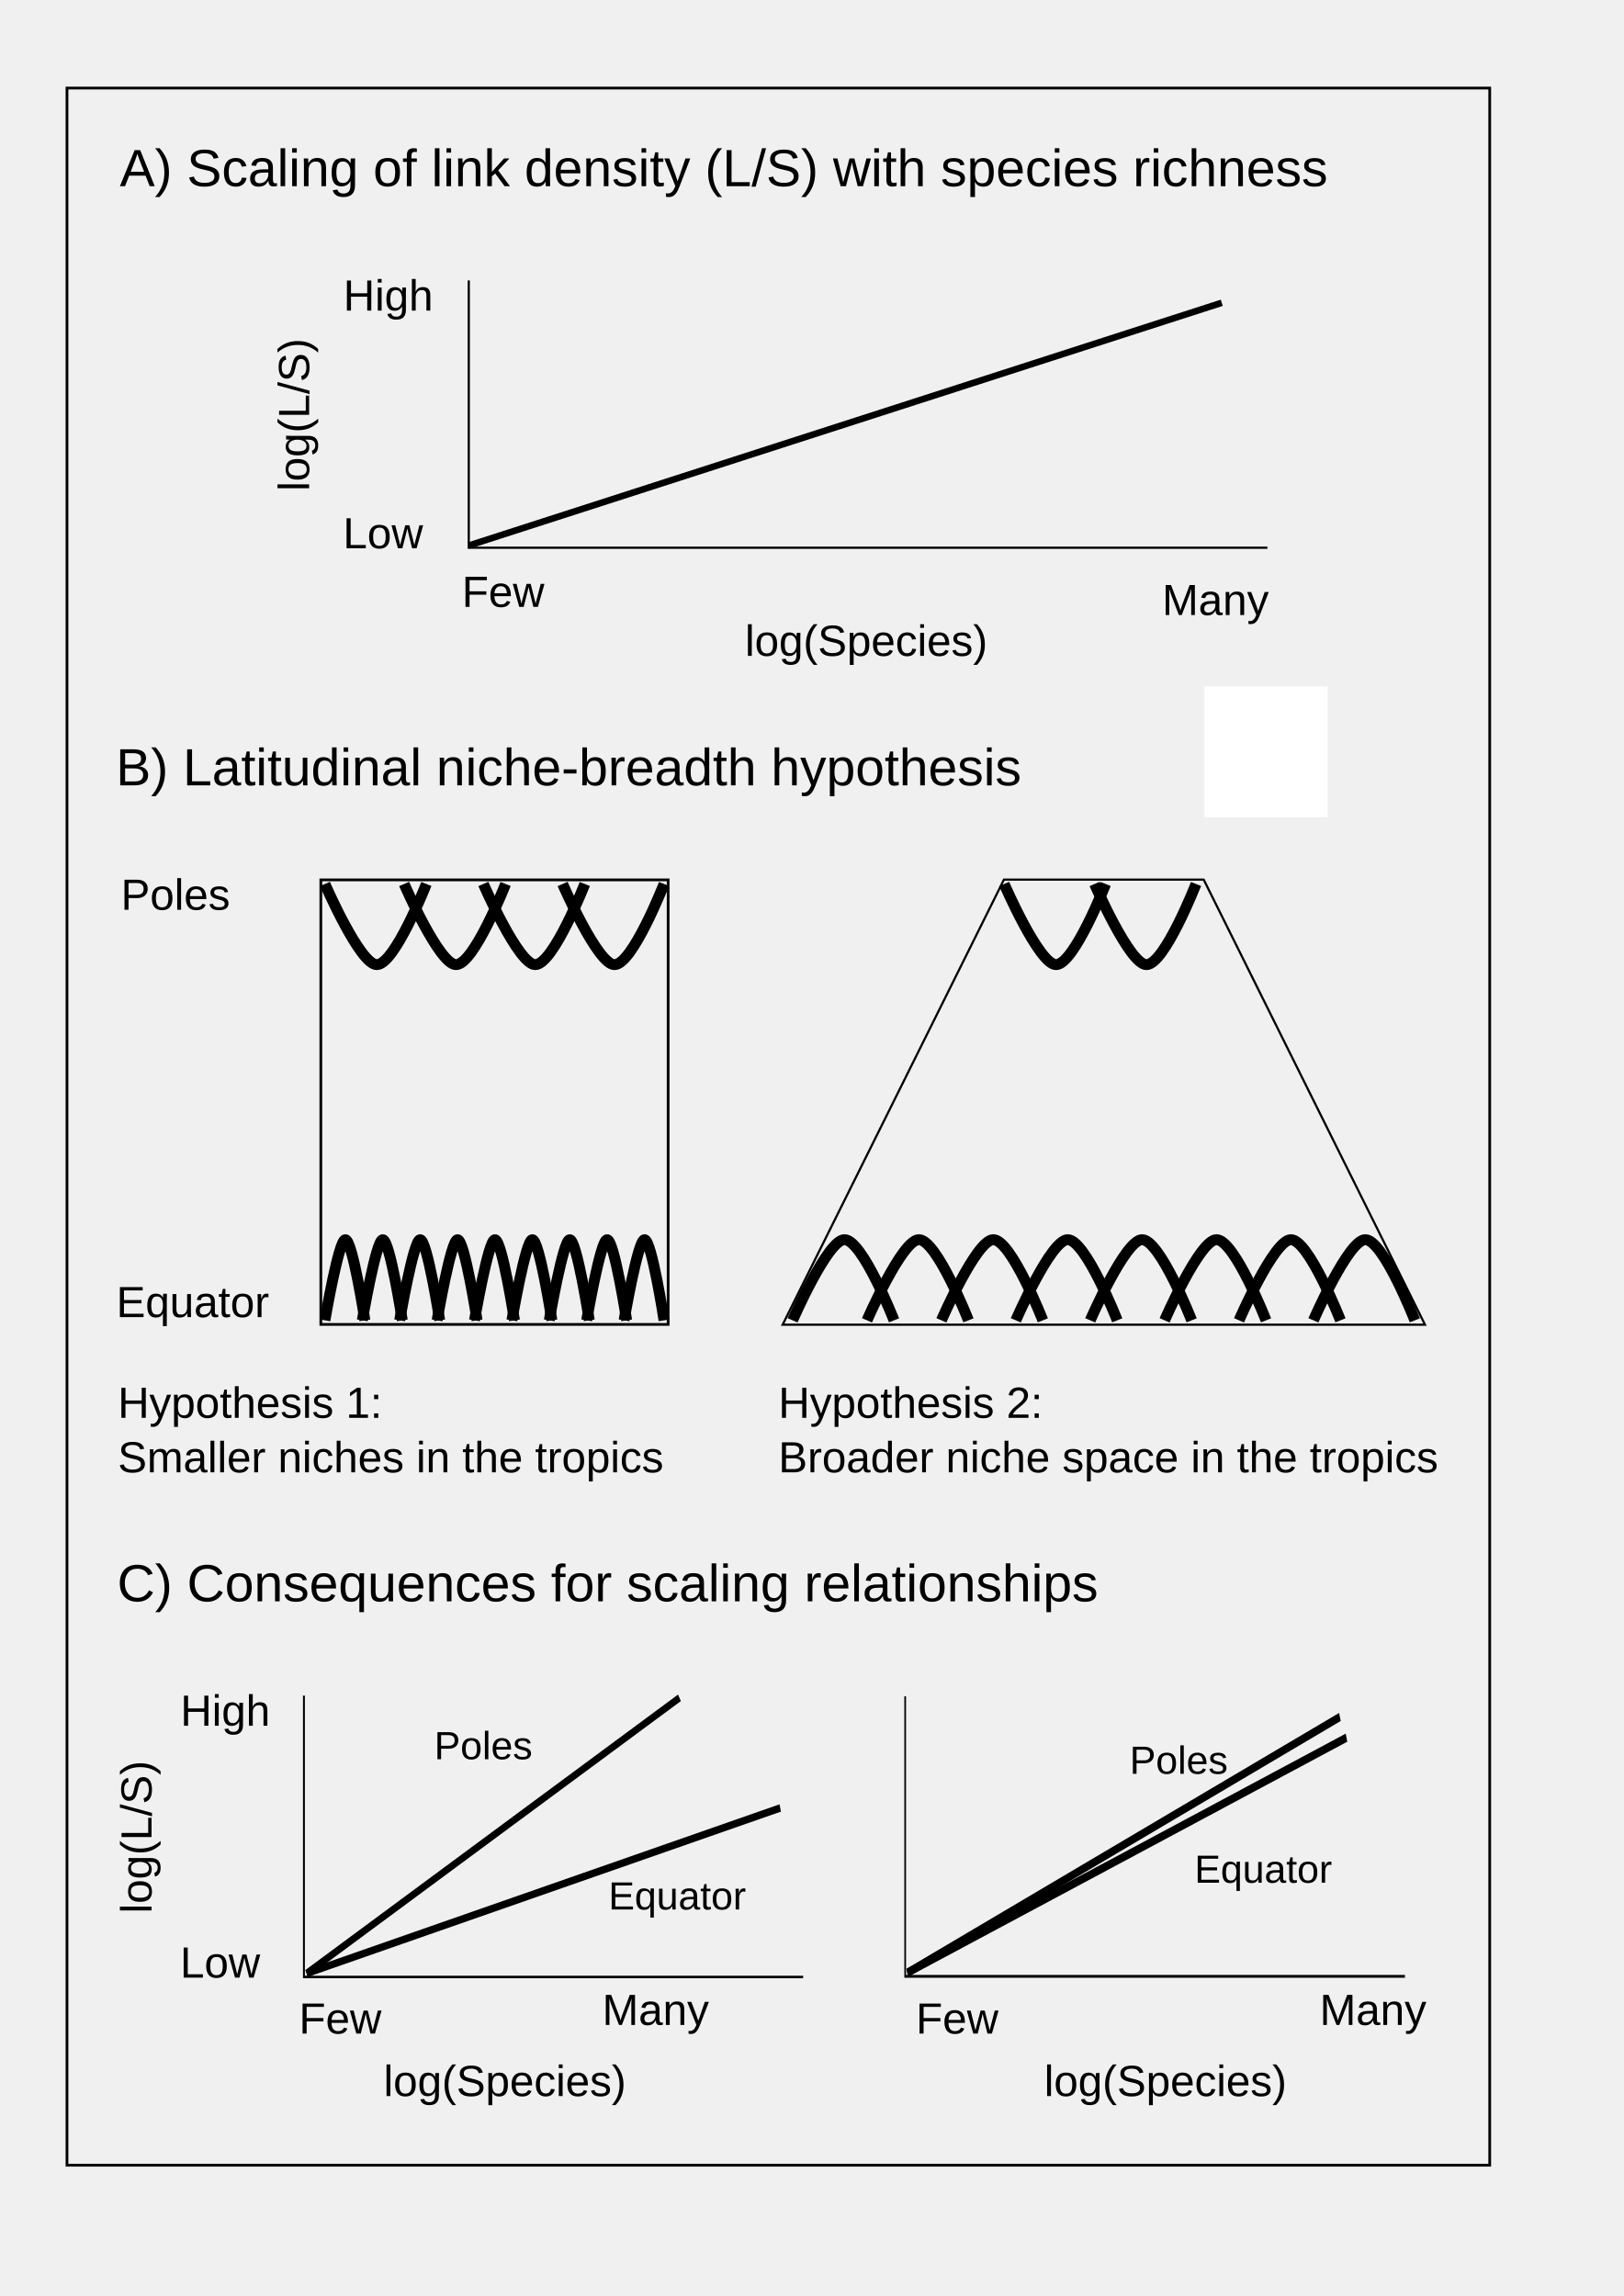
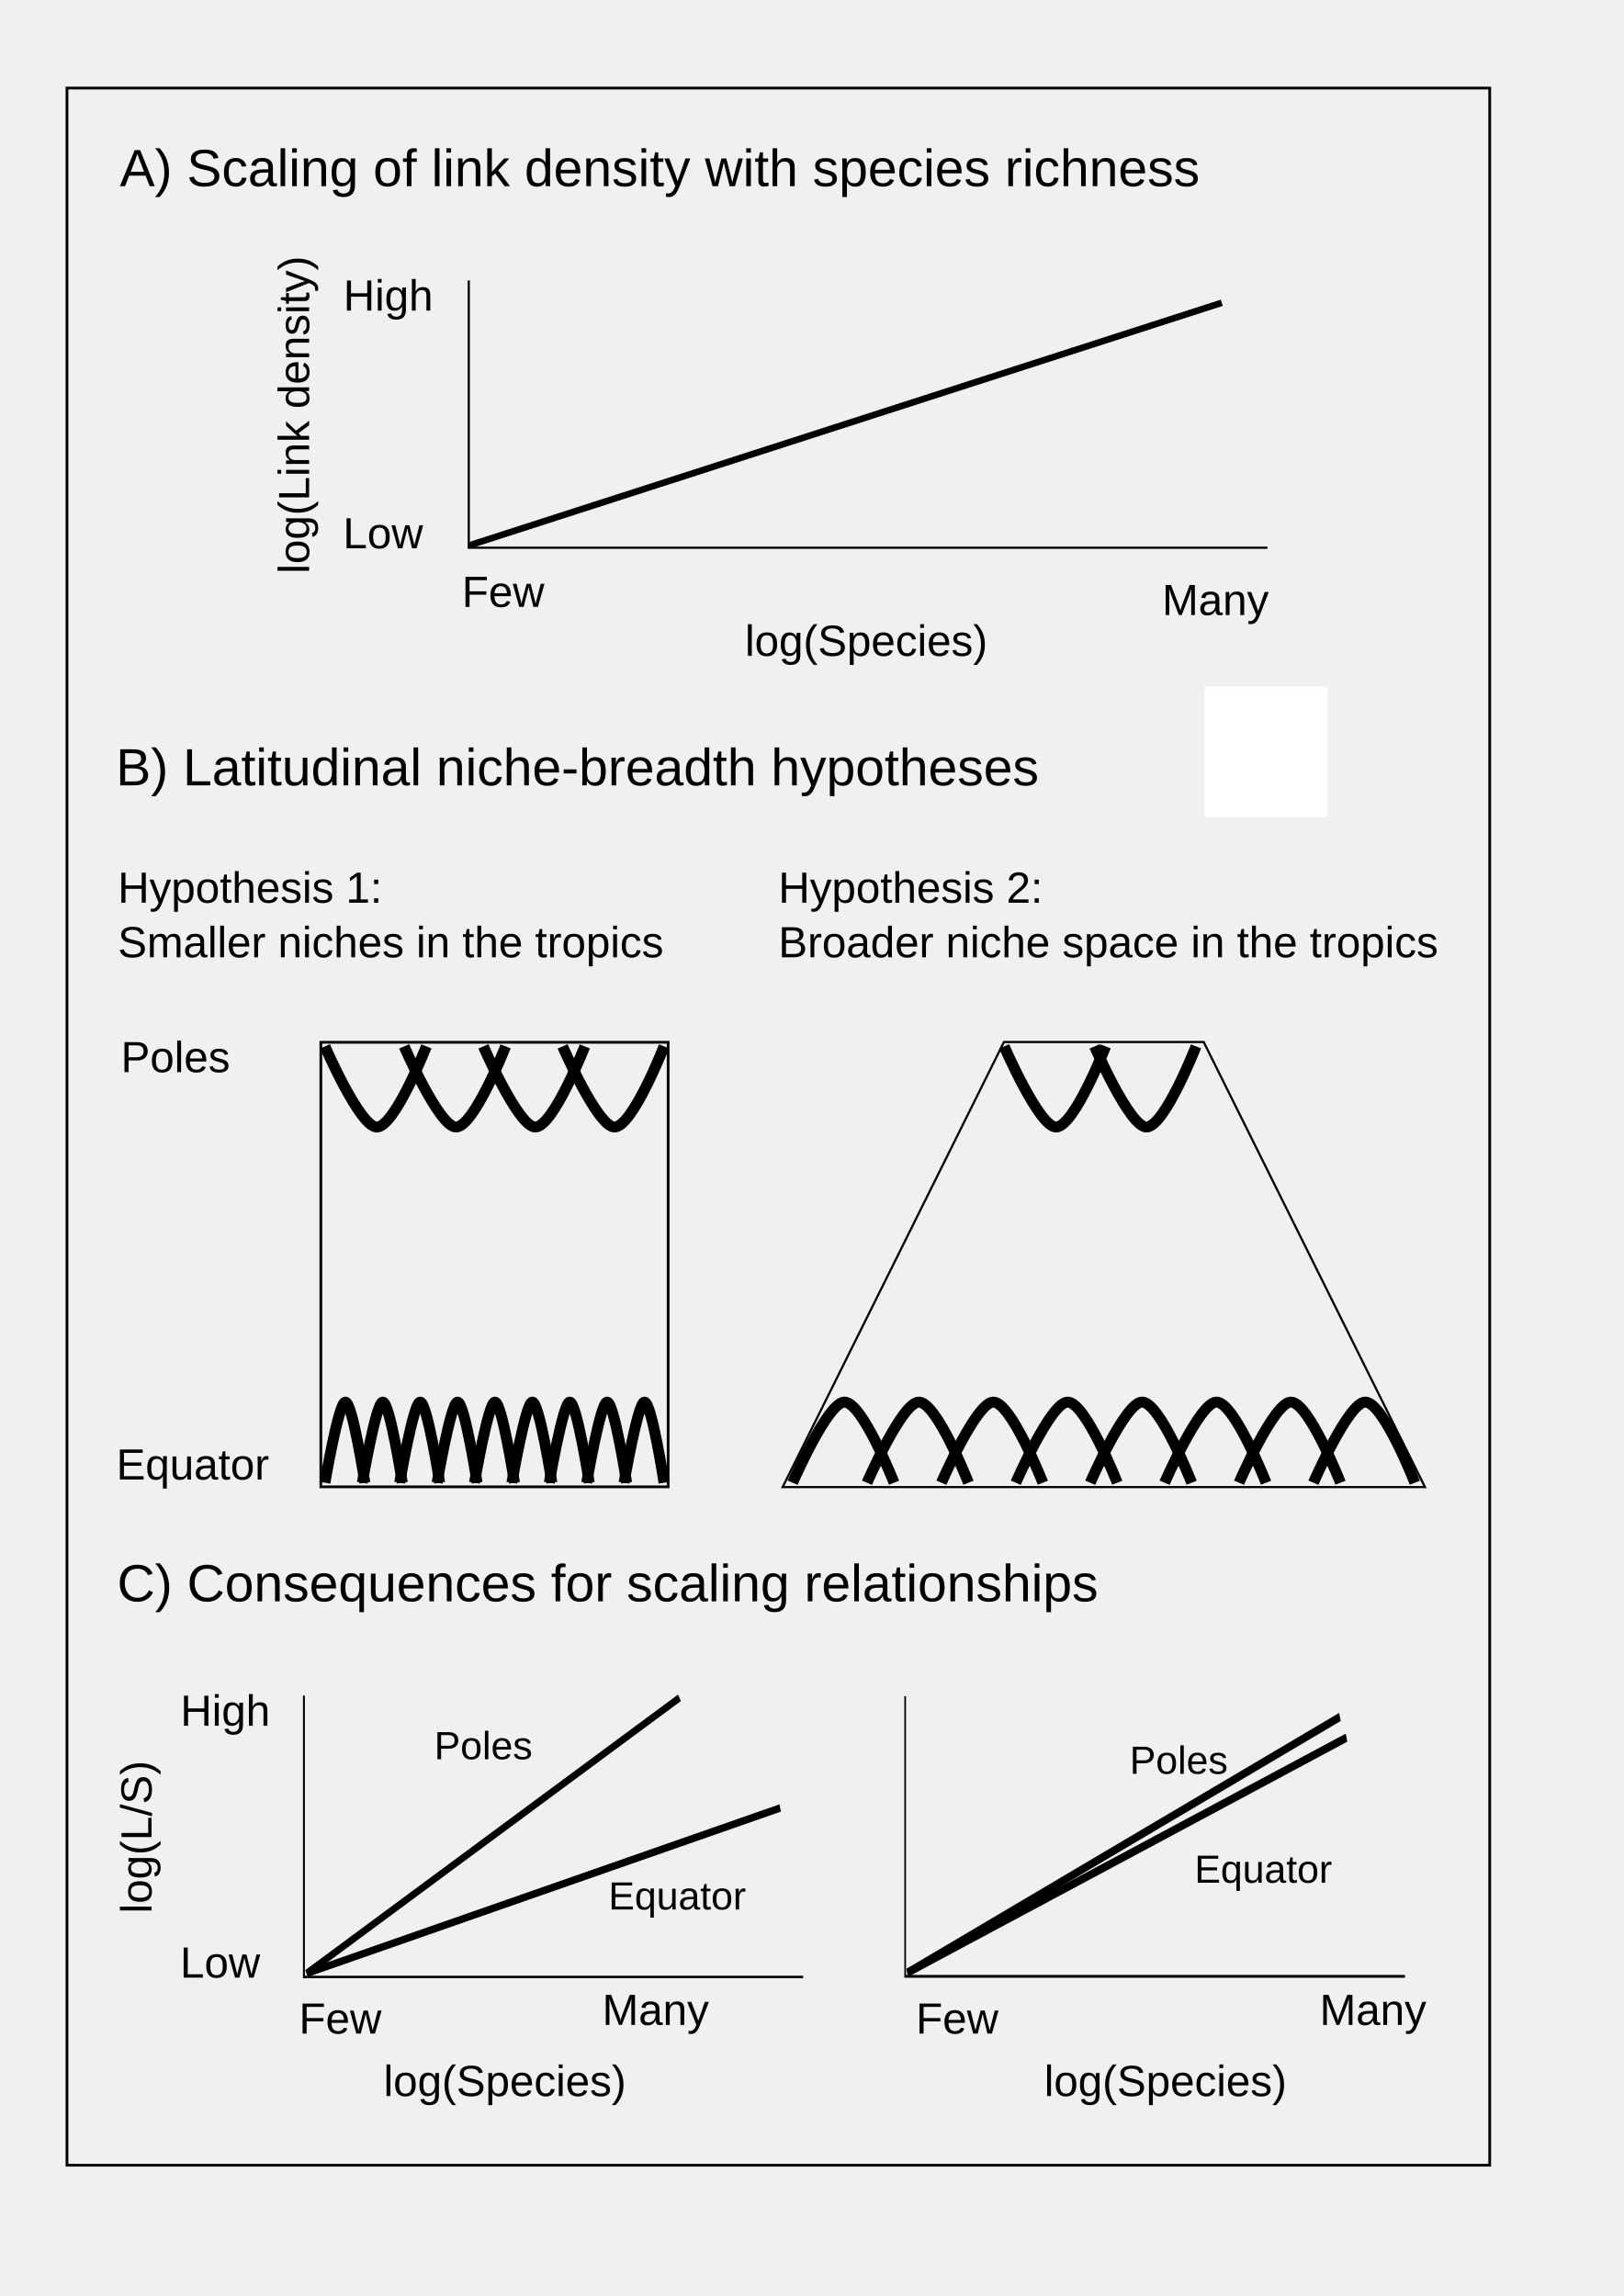
<svg xmlns="http://www.w3.org/2000/svg" width="744.094" height="1052.362" id="svg2" version="1.1">
  <defs id="defs4">
    <marker orient="auto" refY="0.0" refX="0.0" id="Arrow1Send" style="overflow:visible;">
      <path id="path4469" d="M 0.0,0.0 L 5.0,-5.0 L -12.5,0.0 L 5.0,5.0 L 0.0,0.0 z " style="fill-rule:evenodd;stroke:#000000;stroke-width:1.0pt;" transform="scale(0.2) rotate(180) translate(6,0)" />
    </marker>
    <marker orient="auto" refY="0.0" refX="0.0" id="Arrow1Mend" style="overflow:visible;">
      <path id="path4463" d="M 0.0,0.0 L 5.0,-5.0 L -12.5,0.0 L 5.0,5.0 L 0.0,0.0 z " style="fill-rule:evenodd;stroke:#000000;stroke-width:1.0pt;" transform="scale(0.4) rotate(180) translate(10,0)" />
    </marker>
    <marker orient="auto" refY="0" refX="0" id="Arrow1Send-9" style="overflow:visible">
      <path id="path4469-0" d="M 0,0 5,-5 -12.5,0 5,5 0,0 z" style="fill-rule:evenodd;stroke:#000000;stroke-width:1pt" transform="matrix(-0.2,0,0,-0.2,-1.2,0)" />
    </marker>
  </defs>
  <g id="layer1">
    <rect style="fill:none;stroke:#000000;stroke-width:1.25;stroke-miterlimit:4;stroke-opacity:1;stroke-dasharray:none;stroke-dashoffset:0" id="rect2985" width="652" height="952.056" x="30.698" y="40.362" />
    <text xml:space="preserve" style="font-size:40px;font-style:normal;font-variant:normal;font-weight:normal;font-stretch:normal;line-height:125%;letter-spacing:0px;word-spacing:0px;fill:#000000;fill-opacity:1;stroke:none;font-family:Arial;-inkscape-font-specification:Arial" x="53.132" y="359.953" id="text3019">
-       <tspan id="tspan3021" x="53.132" y="359.953" style="font-size:24px">B) Latitudinal niche-breadth hypothesis</tspan>
+       <tspan id="tspan3021" x="53.132" y="359.953" style="font-size:24px">B) Latitudinal niche-breadth hypotheses</tspan>
    </text>
    <text xml:space="preserve" style="font-size:40px;font-style:normal;font-variant:normal;font-weight:normal;font-stretch:normal;line-height:125%;letter-spacing:0px;word-spacing:0px;fill:#000000;fill-opacity:1;stroke:none;font-family:Arial;-inkscape-font-specification:Arial" x="54.925" y="85.327" id="text3191">
-       <tspan id="tspan3193" x="54.925" y="85.327" style="font-size:24px">A) Scaling of link density (L/S) with species richness</tspan>
+       <tspan id="tspan3193" x="54.925" y="85.327" style="font-size:24px">A) Scaling of link density with species richness</tspan>
    </text>
-     <g id="g4670" transform="translate(15.3238,13.45988)">
-       <text id="text3107-6" y="287.149" x="326.085" style="font-size:40px;font-style:normal;font-variant:normal;font-weight:normal;font-stretch:normal;line-height:125%;letter-spacing:0px;word-spacing:0px;fill:#000000;fill-opacity:1;stroke:none;font-family:Arial;-inkscape-font-specification:Arial" xml:space="preserve">
-         <tspan style="font-size:20px" y="287.149" x="326.085" id="tspan3109-1">log(Species)</tspan>
-       </text>
-       <text id="text2999-8" y="268.438" x="517.228" style="font-size:40px;font-style:normal;font-variant:normal;font-weight:normal;font-stretch:normal;line-height:125%;letter-spacing:0px;word-spacing:0px;fill:#000000;fill-opacity:1;stroke:none;font-family:Arial;-inkscape-font-specification:Arial" xml:space="preserve">
-         <tspan style="font-size:20px" y="268.438" x="517.228" id="tspan3001-2">Many</tspan>
-       </text>
-       <text id="text3003-4" y="264.698" x="196.357" style="font-size:40px;font-style:normal;font-variant:normal;font-weight:normal;font-stretch:normal;line-height:125%;letter-spacing:0px;word-spacing:0px;fill:#000000;fill-opacity:1;stroke:none;font-family:Arial;-inkscape-font-specification:Arial" xml:space="preserve">
-         <tspan style="font-size:20px" y="264.698" x="196.357" id="tspan3005-5">Few</tspan>
-       </text>
-       <text id="text3007-1" y="237.853" x="141.864" style="font-size:40px;font-style:normal;font-variant:normal;font-weight:normal;font-stretch:normal;line-height:125%;letter-spacing:0px;word-spacing:0px;fill:#000000;fill-opacity:1;stroke:none;font-family:Arial;-inkscape-font-specification:Arial" xml:space="preserve">
-         <tspan style="font-size:20px" y="237.853" x="141.864" id="tspan3009-7">Low</tspan>
-       </text>
-       <text id="text3011-1" y="128.897" x="142.02" style="font-size:40px;font-style:normal;font-variant:normal;font-weight:normal;font-stretch:normal;line-height:125%;letter-spacing:0px;word-spacing:0px;fill:#000000;fill-opacity:1;stroke:none;font-family:Arial;-inkscape-font-specification:Arial" xml:space="preserve">
-         <tspan style="font-size:20px" y="128.897" x="142.02" id="tspan3013-1">High</tspan>
-       </text>
-       <g id="g4662">
-         <path style="fill:none;stroke:#000000;stroke-width:1px;stroke-linecap:butt;stroke-linejoin:miter;stroke-opacity:1" d="m 199.498,115.08 0,122.507 366,0" id="path2995-2" />
-         <path style="fill:none;stroke:#000000;stroke-width:3;stroke-linecap:butt;stroke-linejoin:miter;stroke-miterlimit:4;stroke-opacity:1;stroke-dasharray:none" d="M 544.568,125.32 199.498,236.588" id="path3015-7" />
-       </g>
-       <text transform="matrix(0,-1,1,0,0,0)" id="text3107-6-3" y="126.336" x="-211.661" style="font-size:40px;font-style:normal;font-variant:normal;font-weight:normal;font-stretch:normal;line-height:125%;letter-spacing:0px;word-spacing:0px;fill:#000000;fill-opacity:1;stroke:none;font-family:Arial;-inkscape-font-specification:Arial" xml:space="preserve">
-         <tspan style="font-size:20px" y="126.336" x="-211.661" id="tspan3109-1-2">log(L/S)</tspan>
-       </text>
+     <text xml:space="preserve" style="font-size:40px;font-style:normal;font-variant:normal;font-weight:normal;font-stretch:normal;line-height:125%;letter-spacing:0px;word-spacing:0px;fill:#000000;fill-opacity:1;stroke:none;font-family:Arial;-inkscape-font-specification:Arial" x="341.409" y="300.609" id="text3107-6">
+       <tspan id="tspan3109-1" x="341.409" y="300.609" style="font-size:20px">log(Species)</tspan>
+     </text>
+     <text xml:space="preserve" style="font-size:40px;font-style:normal;font-variant:normal;font-weight:normal;font-stretch:normal;line-height:125%;letter-spacing:0px;word-spacing:0px;fill:#000000;fill-opacity:1;stroke:none;font-family:Arial;-inkscape-font-specification:Arial" x="532.552" y="281.898" id="text2999-8">
+       <tspan id="tspan3001-2" x="532.552" y="281.898" style="font-size:20px">Many</tspan>
+     </text>
+     <text xml:space="preserve" style="font-size:40px;font-style:normal;font-variant:normal;font-weight:normal;font-stretch:normal;line-height:125%;letter-spacing:0px;word-spacing:0px;fill:#000000;fill-opacity:1;stroke:none;font-family:Arial;-inkscape-font-specification:Arial" x="211.681" y="278.158" id="text3003-4">
+       <tspan id="tspan3005-5" x="211.681" y="278.158" style="font-size:20px">Few</tspan>
+     </text>
+     <text xml:space="preserve" style="font-size:40px;font-style:normal;font-variant:normal;font-weight:normal;font-stretch:normal;line-height:125%;letter-spacing:0px;word-spacing:0px;fill:#000000;fill-opacity:1;stroke:none;font-family:Arial;-inkscape-font-specification:Arial" x="157.188" y="251.313" id="text3007-1">
+       <tspan id="tspan3009-7" x="157.188" y="251.313" style="font-size:20px">Low</tspan>
+     </text>
+     <text xml:space="preserve" style="font-size:40px;font-style:normal;font-variant:normal;font-weight:normal;font-stretch:normal;line-height:125%;letter-spacing:0px;word-spacing:0px;fill:#000000;fill-opacity:1;stroke:none;font-family:Arial;-inkscape-font-specification:Arial" x="157.344" y="142.357" id="text3011-1">
+       <tspan id="tspan3013-1" x="157.344" y="142.357" style="font-size:20px">High</tspan>
+     </text>
+     <g id="g4662" transform="translate(15.3238,13.45988)">
+       <path id="path2995-2" d="m 199.498,115.08 0,122.507 366,0" style="fill:none;stroke:#000000;stroke-width:1px;stroke-linecap:butt;stroke-linejoin:miter;stroke-opacity:1" />
+       <path id="path3015-7" d="M 544.568,125.32 199.498,236.588" style="fill:none;stroke:#000000;stroke-width:3;stroke-linecap:butt;stroke-linejoin:miter;stroke-miterlimit:4;stroke-opacity:1;stroke-dasharray:none" />
    </g>
+     <text xml:space="preserve" style="font-size:40px;font-style:normal;font-variant:normal;font-weight:normal;font-stretch:normal;line-height:125%;letter-spacing:0px;word-spacing:0px;fill:#000000;fill-opacity:1;stroke:none;font-family:Arial;-inkscape-font-specification:Arial" x="-262.934" y="141.66" id="text3107-6-3" transform="matrix(0,-1,1,0,0,0)">
+       <tspan id="tspan3109-1-2" x="-262.934" y="141.66" style="font-size:20px">log(Link density)</tspan>
+     </text>
    <g id="g5027" transform="translate(-2.487801,-6.471992)">
      <text id="text2999-8-8" y="934.585" x="278.467" style="font-size:40px;font-style:normal;font-variant:normal;font-weight:normal;font-stretch:normal;line-height:125%;letter-spacing:0px;word-spacing:0px;fill:#000000;fill-opacity:1;stroke:none;font-family:Arial;-inkscape-font-specification:Arial" xml:space="preserve">
        <tspan style="font-size:20px" y="934.585" x="278.467" id="tspan3001-2-5">Many</tspan>
      </text>
      <text id="text3003-4-7" y="938.559" x="139.509" style="font-size:40px;font-style:normal;font-variant:normal;font-weight:normal;font-stretch:normal;line-height:125%;letter-spacing:0px;word-spacing:0px;fill:#000000;fill-opacity:1;stroke:none;font-family:Arial;-inkscape-font-specification:Arial" xml:space="preserve">
        <tspan style="font-size:20px" y="938.559" x="139.509" id="tspan3005-5-6">Few</tspan>
      </text>
      <text id="text3007-1-8" y="912.894" x="85.016" style="font-size:40px;font-style:normal;font-variant:normal;font-weight:normal;font-stretch:normal;line-height:125%;letter-spacing:0px;word-spacing:0px;fill:#000000;fill-opacity:1;stroke:none;font-family:Arial;-inkscape-font-specification:Arial" xml:space="preserve">
        <tspan style="font-size:20px" y="912.894" x="85.016" id="tspan3009-7-9">Low</tspan>
      </text>
      <text id="text3011-1-2" y="797.455" x="85.172" style="font-size:40px;font-style:normal;font-variant:normal;font-weight:normal;font-stretch:normal;line-height:125%;letter-spacing:0px;word-spacing:0px;fill:#000000;fill-opacity:1;stroke:none;font-family:Arial;-inkscape-font-specification:Arial" xml:space="preserve">
        <tspan style="font-size:20px" y="797.455" x="85.172" id="tspan3013-1-7">High</tspan>
      </text>
      <text id="text3107-6-4" y="967.19" x="178.28" style="font-size:40px;font-style:normal;font-variant:normal;font-weight:normal;font-stretch:normal;line-height:125%;letter-spacing:0px;word-spacing:0px;fill:#000000;fill-opacity:1;stroke:none;font-family:Arial;-inkscape-font-specification:Arial" xml:space="preserve">
        <tspan style="font-size:20px" y="967.19" x="178.28" id="tspan3109-1-3">log(Species)</tspan>
      </text>
      <text transform="matrix(0,-1,1,0,0,0)" id="text3107-6-3-1" y="71.939" x="-883.455" style="font-size:40px;font-style:normal;font-variant:normal;font-weight:normal;font-stretch:normal;line-height:125%;letter-spacing:0px;word-spacing:0px;fill:#000000;fill-opacity:1;stroke:none;font-family:Arial;-inkscape-font-specification:Arial" xml:space="preserve">
        <tspan style="font-size:20px" y="71.939" x="-883.455" id="tspan3109-1-2-2">log(L/S)</tspan>
      </text>
      <g transform="matrix(1.235979,0,0,1.629315,-33.30829,-574.3414)" id="g4776">
        <path style="fill:none;stroke:#000000;stroke-width:0.705px;stroke-linecap:butt;stroke-linejoin:miter;stroke-opacity:1" d="m 141.649,833.467 0,79.162 185.087,0" id="path2995-2-9" />
        <path style="fill:none;stroke:#000000;stroke-width:2.114;stroke-linecap:butt;stroke-linejoin:miter;stroke-miterlimit:4;stroke-opacity:1;stroke-dasharray:none" d="m 318.252,865.081 -175.602,46.547" id="path3015-7-5" />
        <path style="fill:none;stroke:#000000;stroke-width:2.114;stroke-linecap:butt;stroke-linejoin:miter;stroke-miterlimit:4;stroke-opacity:1;stroke-dasharray:none" d="M 280.885,834.095 142.649,911.628" id="path3015-7-5-3" />
      </g>
      <text id="text3509" y="812.797" x="201.469" style="font-size:40px;font-style:normal;font-variant:normal;font-weight:normal;font-stretch:normal;line-height:125%;letter-spacing:0px;word-spacing:0px;fill:#000000;fill-opacity:1;stroke:none;font-family:Arial;-inkscape-font-specification:Arial" xml:space="preserve">
        <tspan style="font-size:18px" y="812.797" x="201.469" id="tspan3511">Poles</tspan>
      </text>
      <text id="text3509-4" y="881.683" x="281.321" style="font-size:40px;font-style:normal;font-variant:normal;font-weight:normal;font-stretch:normal;line-height:125%;letter-spacing:0px;word-spacing:0px;fill:#000000;fill-opacity:1;stroke:none;font-family:Arial;-inkscape-font-specification:Arial" xml:space="preserve">
        <tspan style="font-size:18px" y="881.683" x="281.321" id="tspan3511-1">Equator</tspan>
      </text>
      <text id="text2999-8-8-4" y="934.585" x="607.249" style="font-size:40px;font-style:normal;font-variant:normal;font-weight:normal;font-stretch:normal;line-height:125%;letter-spacing:0px;word-spacing:0px;fill:#000000;fill-opacity:1;stroke:none;font-family:Arial;-inkscape-font-specification:Arial" xml:space="preserve">
        <tspan style="font-size:20px" y="934.585" x="607.249" id="tspan3001-2-5-2">Many</tspan>
      </text>
      <text id="text3003-4-7-7" y="938.559" x="422.237" style="font-size:40px;font-style:normal;font-variant:normal;font-weight:normal;font-stretch:normal;line-height:125%;letter-spacing:0px;word-spacing:0px;fill:#000000;fill-opacity:1;stroke:none;font-family:Arial;-inkscape-font-specification:Arial" xml:space="preserve">
        <tspan style="font-size:20px" y="938.559" x="422.237" id="tspan3005-5-6-7">Few</tspan>
      </text>
      <text id="text3107-6-4-0" y="967.19" x="481.006" style="font-size:40px;font-style:normal;font-variant:normal;font-weight:normal;font-stretch:normal;line-height:125%;letter-spacing:0px;word-spacing:0px;fill:#000000;fill-opacity:1;stroke:none;font-family:Arial;-inkscape-font-specification:Arial" xml:space="preserve">
        <tspan style="font-size:20px" y="967.19" x="481.006" id="tspan3109-1-3-2">log(Species)</tspan>
      </text>
      <text id="text3509-2" y="819.478" x="520.164" style="font-size:40px;font-style:normal;font-variant:normal;font-weight:normal;font-stretch:normal;line-height:125%;letter-spacing:0px;word-spacing:0px;fill:#000000;fill-opacity:1;stroke:none;font-family:Arial;-inkscape-font-specification:Arial" xml:space="preserve">
        <tspan style="font-size:18px" y="819.478" x="520.164" id="tspan3511-4">Poles</tspan>
      </text>
      <text id="text3509-4-8" y="869.42" x="549.884" style="font-size:40px;font-style:normal;font-variant:normal;font-weight:normal;font-stretch:normal;line-height:125%;letter-spacing:0px;word-spacing:0px;fill:#000000;fill-opacity:1;stroke:none;font-family:Arial;-inkscape-font-specification:Arial" xml:space="preserve">
        <tspan style="font-size:18px" y="869.42" x="549.884" id="tspan3511-1-6">Equator</tspan>
      </text>
      <g transform="matrix(0.9655752,0,0,1.621723,14.34891,-567.7128)" id="g4823">
        <path style="fill:none;stroke:#000000;stroke-width:0.799px;stroke-linecap:butt;stroke-linejoin:miter;stroke-opacity:1" d="m 417.319,833.467 0,79.162 237.2,0" id="path2995-2-9-6" />
        <path style="fill:none;stroke:#000000;stroke-width:2.397;stroke-linecap:butt;stroke-linejoin:miter;stroke-miterlimit:4;stroke-opacity:1;stroke-dasharray:none" d="M 623.645,839.321 418.319,911.628" id="path3015-7-5-3-0" />
        <path style="fill:none;stroke:#000000;stroke-width:2.397;stroke-linecap:butt;stroke-linejoin:miter;stroke-miterlimit:4;stroke-opacity:1;stroke-dasharray:none" d="m 626.77,845.176 -208.451,66.453" id="path3015-7-0" />
      </g>
    </g>
-     <g id="g5063" transform="translate(-2.4878,9.480728)">
-       <text id="text3023" y="640.362" x="56.48" style="font-size:40px;font-style:normal;font-variant:normal;font-weight:normal;font-stretch:normal;line-height:125%;letter-spacing:0px;word-spacing:0px;fill:#000000;fill-opacity:1;stroke:none;font-family:Arial;-inkscape-font-specification:Arial" xml:space="preserve">
-         <tspan style="font-size:20px" y="640.362" x="56.48" id="tspan3025">Hypothesis 1:</tspan>
-         <tspan style="font-size:20px" id="tspan3027" y="665.362" x="56.48">Smaller niches in the tropics</tspan>
+     <g id="g3312" transform="translate(0,-236.0883)">
+       <text id="text3023" y="649.843" x="53.992" style="font-size:40px;font-style:normal;font-variant:normal;font-weight:normal;font-stretch:normal;line-height:125%;letter-spacing:0px;word-spacing:0px;fill:#000000;fill-opacity:1;stroke:none;font-family:Arial;-inkscape-font-specification:Arial" xml:space="preserve">
+         <tspan style="font-size:20px" y="649.843" x="53.992" id="tspan3025">Hypothesis 1:</tspan>
+         <tspan style="font-size:20px" id="tspan3027" y="674.843" x="53.992">Smaller niches in the tropics</tspan>
      </text>
-       <text id="text3029" y="640.362" x="359.188" style="font-size:40px;font-style:normal;font-variant:normal;font-weight:normal;font-stretch:normal;line-height:125%;letter-spacing:0px;word-spacing:0px;fill:#000000;fill-opacity:1;stroke:none;font-family:Arial;-inkscape-font-specification:Arial" xml:space="preserve">
-         <tspan style="font-size:20px" y="640.362" x="359.188" id="tspan3031">Hypothesis 2:</tspan>
-         <tspan style="font-size:20px" id="tspan3033" y="665.362" x="359.188">Broader niche space in the tropics</tspan>
+       <text id="text3029" y="649.843" x="356.7" style="font-size:40px;font-style:normal;font-variant:normal;font-weight:normal;font-stretch:normal;line-height:125%;letter-spacing:0px;word-spacing:0px;fill:#000000;fill-opacity:1;stroke:none;font-family:Arial;-inkscape-font-specification:Arial" xml:space="preserve">
+         <tspan style="font-size:20px" y="649.843" x="356.7" id="tspan3031">Hypothesis 2:</tspan>
+         <tspan style="font-size:20px" id="tspan3033" y="674.843" x="356.7">Broader niche space in the tropics</tspan>
      </text>
-       <g transform="translate(-13.8613,0)" id="g4512">
+     </g>
+     <g id="g3320" transform="translate(0,74.43791)">
+       <g transform="translate(-16.3491,9.480728)" id="g4512">
        <text xml:space="preserve" style="font-size:40px;font-style:normal;font-variant:normal;font-weight:normal;font-stretch:normal;line-height:125%;letter-spacing:0px;word-spacing:0px;fill:#000000;fill-opacity:1;stroke:none;font-family:Arial;-inkscape-font-specification:Arial" x="69.657" y="594.212" id="text3003-1">
          <tspan id="tspan3005-7" x="69.657" y="594.212" style="font-size:20px">Equator</tspan>
        </text>
        <text xml:space="preserve" style="font-size:40px;font-style:normal;font-variant:normal;font-weight:normal;font-stretch:normal;line-height:125%;letter-spacing:0px;word-spacing:0px;fill:#000000;fill-opacity:1;stroke:none;font-family:Arial;-inkscape-font-specification:Arial" x="71.758" y="407.503" id="text2999-4">
          <tspan id="tspan3001-0" x="71.758" y="407.503" style="font-size:20px">Poles</tspan>
        </text>
        <g id="g4432" transform="translate(0,-3.9718)">
          <rect y="397.783" x="163.38" height="203.75" width="159.155" id="rect3035" style="fill:none;stroke:#000000;stroke-width:1.25;stroke-miterlimit:4;stroke-opacity:1;stroke-dasharray:none;stroke-dashoffset:0" />
          <path id="path3309" d="m 201.564,399.658 c 0,0 15.983,36.907 23.745,36.968 8.25,0.066 22.734,-36.968 22.734,-36.968" style="fill:none;stroke:#000000;stroke-width:5;stroke-linecap:butt;stroke-linejoin:miter;stroke-miterlimit:4;stroke-opacity:1;stroke-dasharray:none" />
          <path id="path3309-1" d="m 237.873,399.658 c 0,0 15.983,36.907 23.745,36.968 8.25,0.066 22.734,-36.968 22.734,-36.968" style="fill:none;stroke:#000000;stroke-width:5;stroke-linecap:butt;stroke-linejoin:miter;stroke-miterlimit:4;stroke-opacity:1;stroke-dasharray:none" />
          <path id="path3309-7" d="m 274.181,399.658 c 0,0 15.983,36.907 23.745,36.968 8.25,0.066 22.734,-36.968 22.734,-36.968" style="fill:none;stroke:#000000;stroke-width:5;stroke-linecap:butt;stroke-linejoin:miter;stroke-miterlimit:4;stroke-opacity:1;stroke-dasharray:none" />
          <path id="path3309-4" d="m 165.255,399.658 c 0,0 15.983,36.907 23.745,36.968 8.25,0.066 22.734,-36.968 22.734,-36.968" style="fill:none;stroke:#000000;stroke-width:5;stroke-linecap:butt;stroke-linejoin:miter;stroke-miterlimit:4;stroke-opacity:1;stroke-dasharray:none" />
          <path id="path3309-4-0" d="m 165.255,599.658 c 0,0 6.296,-36.907 9.354,-36.968 3.25,-0.066 8.956,36.968 8.956,36.968" style="fill:none;stroke:#000000;stroke-width:5;stroke-linecap:butt;stroke-linejoin:miter;stroke-miterlimit:4;stroke-opacity:1;stroke-dasharray:none" />
          <path id="path3309-4-0-9" d="m 182.392,599.658 c 0,0 6.296,-36.907 9.354,-36.968 3.25,-0.066 8.956,36.968 8.956,36.968" style="fill:none;stroke:#000000;stroke-width:5;stroke-linecap:butt;stroke-linejoin:miter;stroke-miterlimit:4;stroke-opacity:1;stroke-dasharray:none" />
          <path id="path3309-4-0-4" d="m 216.666,599.658 c 0,0 6.296,-36.907 9.354,-36.968 3.25,-0.066 8.956,36.968 8.956,36.968" style="fill:none;stroke:#000000;stroke-width:5;stroke-linecap:butt;stroke-linejoin:miter;stroke-miterlimit:4;stroke-opacity:1;stroke-dasharray:none" />
          <path id="path3309-4-0-8" d="m 250.94,599.658 c 0,0 6.296,-36.907 9.354,-36.968 3.25,-0.066 8.956,36.968 8.956,36.968" style="fill:none;stroke:#000000;stroke-width:5;stroke-linecap:butt;stroke-linejoin:miter;stroke-miterlimit:4;stroke-opacity:1;stroke-dasharray:none" />
          <path id="path3309-4-0-82" d="m 268.077,599.658 c 0,0 6.296,-36.907 9.354,-36.968 3.25,-0.066 8.956,36.968 8.956,36.968" style="fill:none;stroke:#000000;stroke-width:5;stroke-linecap:butt;stroke-linejoin:miter;stroke-miterlimit:4;stroke-opacity:1;stroke-dasharray:none" />
          <path id="path3309-4-0-45" d="m 285.213,599.658 c 0,0 6.296,-36.907 9.354,-36.968 3.25,-0.066 8.956,36.968 8.956,36.968" style="fill:none;stroke:#000000;stroke-width:5;stroke-linecap:butt;stroke-linejoin:miter;stroke-miterlimit:4;stroke-opacity:1;stroke-dasharray:none" />
          <path id="path3309-4-0-5" d="m 302.35,599.658 c 0,0 6.296,-36.907 9.354,-36.968 3.25,-0.066 8.956,36.968 8.956,36.968" style="fill:none;stroke:#000000;stroke-width:5;stroke-linecap:butt;stroke-linejoin:miter;stroke-miterlimit:4;stroke-opacity:1;stroke-dasharray:none" />
          <path id="path3309-4-0-8-1" d="m 233.803,599.658 c 0,0 6.296,-36.907 9.354,-36.968 3.25,-0.066 8.956,36.968 8.956,36.968" style="fill:none;stroke:#000000;stroke-width:5;stroke-linecap:butt;stroke-linejoin:miter;stroke-miterlimit:4;stroke-opacity:1;stroke-dasharray:none" />
          <path id="path3309-4-0-8-7" d="m 199.529,599.658 c 0,0 6.296,-36.907 9.354,-36.968 3.25,-0.066 8.956,36.968 8.956,36.968" style="fill:none;stroke:#000000;stroke-width:5;stroke-linecap:butt;stroke-linejoin:miter;stroke-miterlimit:4;stroke-opacity:1;stroke-dasharray:none" />
        </g>
      </g>
-       <g transform="translate(-7.861313,0)" id="g4533">
+       <g transform="translate(-10.34911,9.480728)" id="g4533">
        <g id="g4419">
          <path id="path4282" d="m 369.014,597.686 101.408,-204 91.549,0 101.408,204 z" style="fill:none;stroke:#000000;stroke-width:1px;stroke-linecap:butt;stroke-linejoin:miter;stroke-opacity:1" />
          <path id="path3309-7-4" d="m 470.535,395.686 c 0,0 15.983,36.907 23.745,36.968 8.25,0.066 22.734,-36.968 22.734,-36.968" style="fill:none;stroke:#000000;stroke-width:5;stroke-linecap:butt;stroke-linejoin:miter;stroke-miterlimit:4;stroke-opacity:1;stroke-dasharray:none" />
          <path id="path3309-7-2" d="m 511.972,395.686 c 0,0 15.983,36.907 23.745,36.968 8.25,0.066 22.734,-36.968 22.734,-36.968" style="fill:none;stroke:#000000;stroke-width:5;stroke-linecap:butt;stroke-linejoin:miter;stroke-miterlimit:4;stroke-opacity:1;stroke-dasharray:none" />
          <path id="path3309-7-2-3" d="m 373.577,595.686 c 0,0 15.983,-36.907 23.745,-36.968 8.25,-0.066 22.734,36.968 22.734,36.968" style="fill:none;stroke:#000000;stroke-width:5;stroke-linecap:butt;stroke-linejoin:miter;stroke-miterlimit:4;stroke-opacity:1;stroke-dasharray:none" />
          <path id="path3309-7-2-3-2" d="m 407.674,595.686 c 0,0 15.983,-36.907 23.745,-36.968 8.25,-0.066 22.734,36.968 22.734,36.968" style="fill:none;stroke:#000000;stroke-width:5;stroke-linecap:butt;stroke-linejoin:miter;stroke-miterlimit:4;stroke-opacity:1;stroke-dasharray:none" />
          <path id="path3309-7-2-3-1" d="m 441.771,595.686 c 0,0 15.983,-36.907 23.745,-36.968 8.25,-0.066 22.734,36.968 22.734,36.968" style="fill:none;stroke:#000000;stroke-width:5;stroke-linecap:butt;stroke-linejoin:miter;stroke-miterlimit:4;stroke-opacity:1;stroke-dasharray:none" />
          <path id="path3309-7-2-3-6" d="m 475.867,595.686 c 0,0 15.983,-36.907 23.745,-36.968 8.25,-0.066 22.734,36.968 22.734,36.968" style="fill:none;stroke:#000000;stroke-width:5;stroke-linecap:butt;stroke-linejoin:miter;stroke-miterlimit:4;stroke-opacity:1;stroke-dasharray:none" />
          <path id="path3309-7-2-3-8" d="m 509.964,595.686 c 0,0 15.983,-36.907 23.745,-36.968 8.25,-0.066 22.734,36.968 22.734,36.968" style="fill:none;stroke:#000000;stroke-width:5;stroke-linecap:butt;stroke-linejoin:miter;stroke-miterlimit:4;stroke-opacity:1;stroke-dasharray:none" />
          <path id="path3309-7-2-3-5" d="m 544.06,595.686 c 0,0 15.983,-36.907 23.745,-36.968 8.25,-0.066 22.734,36.968 22.734,36.968" style="fill:none;stroke:#000000;stroke-width:5;stroke-linecap:butt;stroke-linejoin:miter;stroke-miterlimit:4;stroke-opacity:1;stroke-dasharray:none" />
          <path id="path3309-7-2-3-7" d="m 578.157,595.686 c 0,0 15.983,-36.907 23.745,-36.968 8.25,-0.066 22.734,36.968 22.734,36.968" style="fill:none;stroke:#000000;stroke-width:5;stroke-linecap:butt;stroke-linejoin:miter;stroke-miterlimit:4;stroke-opacity:1;stroke-dasharray:none" />
          <path id="path3309-7-2-3-61" d="m 612.254,595.686 c 0,0 15.983,-36.907 23.745,-36.968 8.25,-0.066 22.734,36.968 22.734,36.968" style="fill:none;stroke:#000000;stroke-width:5;stroke-linecap:butt;stroke-linejoin:miter;stroke-miterlimit:4;stroke-opacity:1;stroke-dasharray:none" />
        </g>
      </g>
    </g>
    <text xml:space="preserve" style="font-size:40px;font-style:normal;font-variant:normal;font-weight:normal;font-stretch:normal;line-height:125%;letter-spacing:0px;word-spacing:0px;fill:#000000;fill-opacity:1;stroke:none;font-family:Arial;-inkscape-font-specification:Arial" x="53.695" y="733.953" id="text3019-2">
      <tspan id="tspan3021-7" x="53.695" y="733.953" style="font-size:24px">C) Consequences for scaling relationships</tspan>
    </text>
    <rect style="fill:#ffffff;fill-opacity:1;stroke:#ffffff;stroke-width:3;stroke-miterlimit:4;stroke-opacity:1;stroke-dasharray:none;stroke-dashoffset:0" id="rect3275" width="53.448" height="56.897" x="553.448" y="316.155" />
  </g>
</svg>
